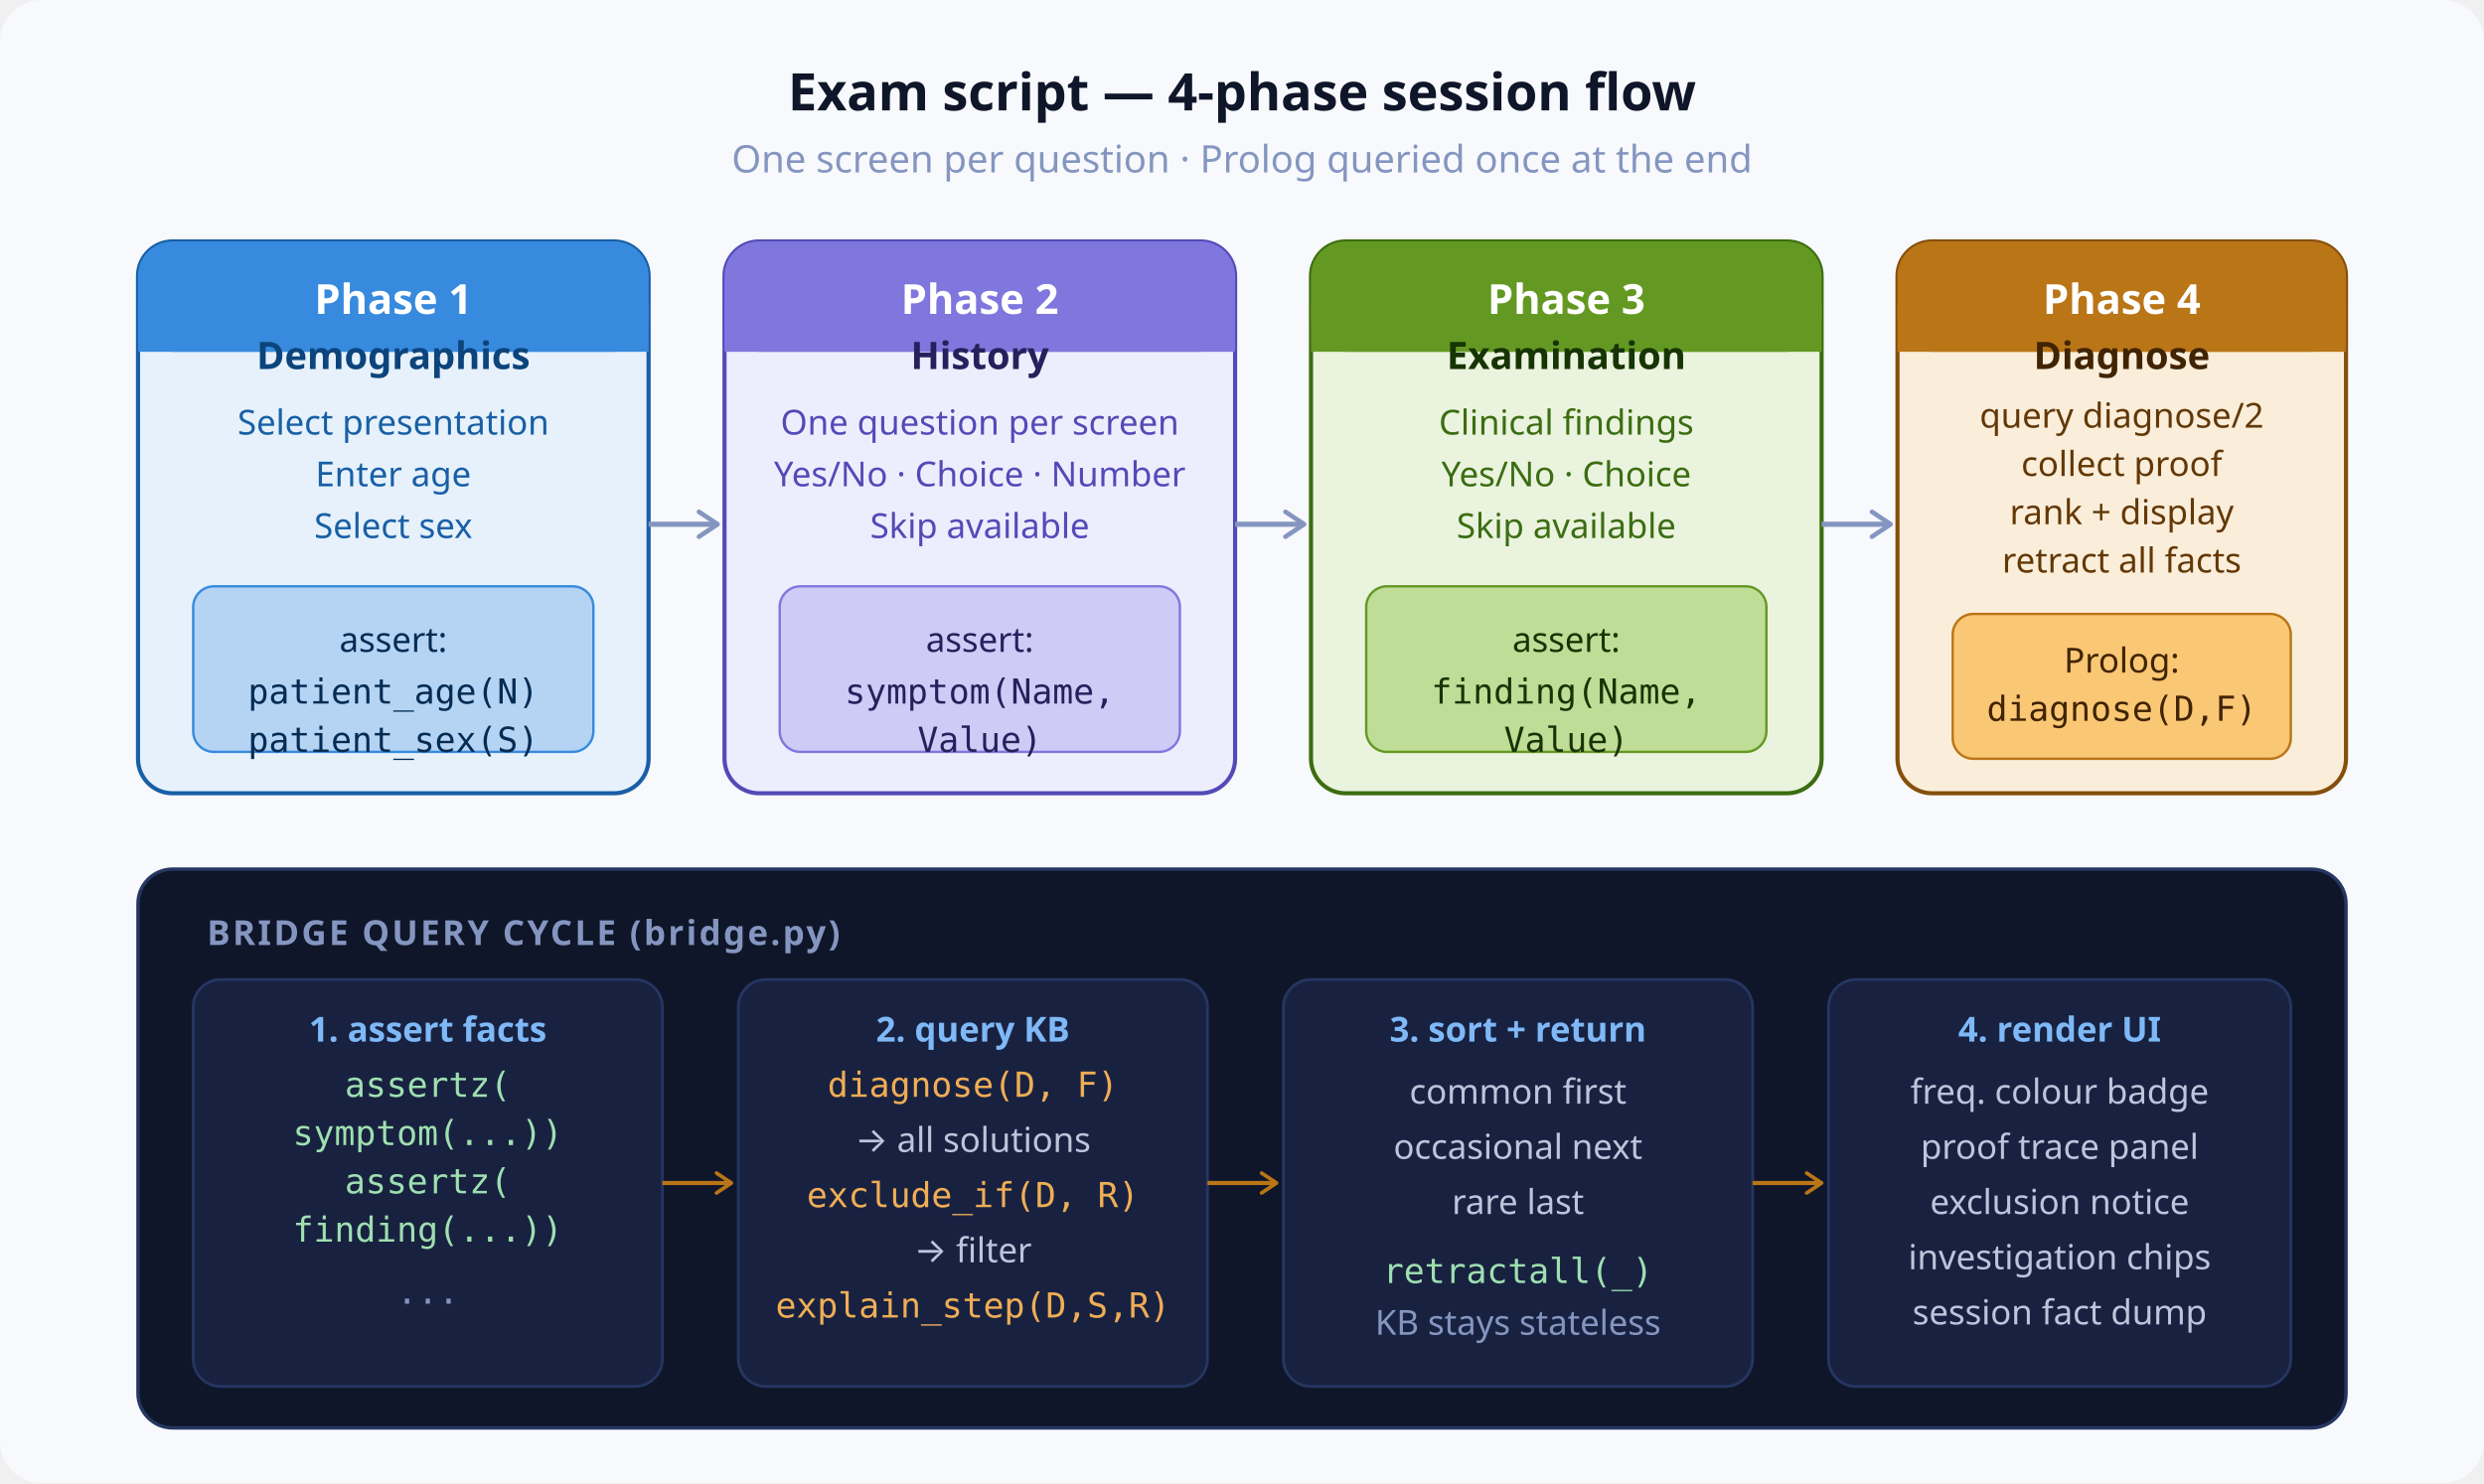
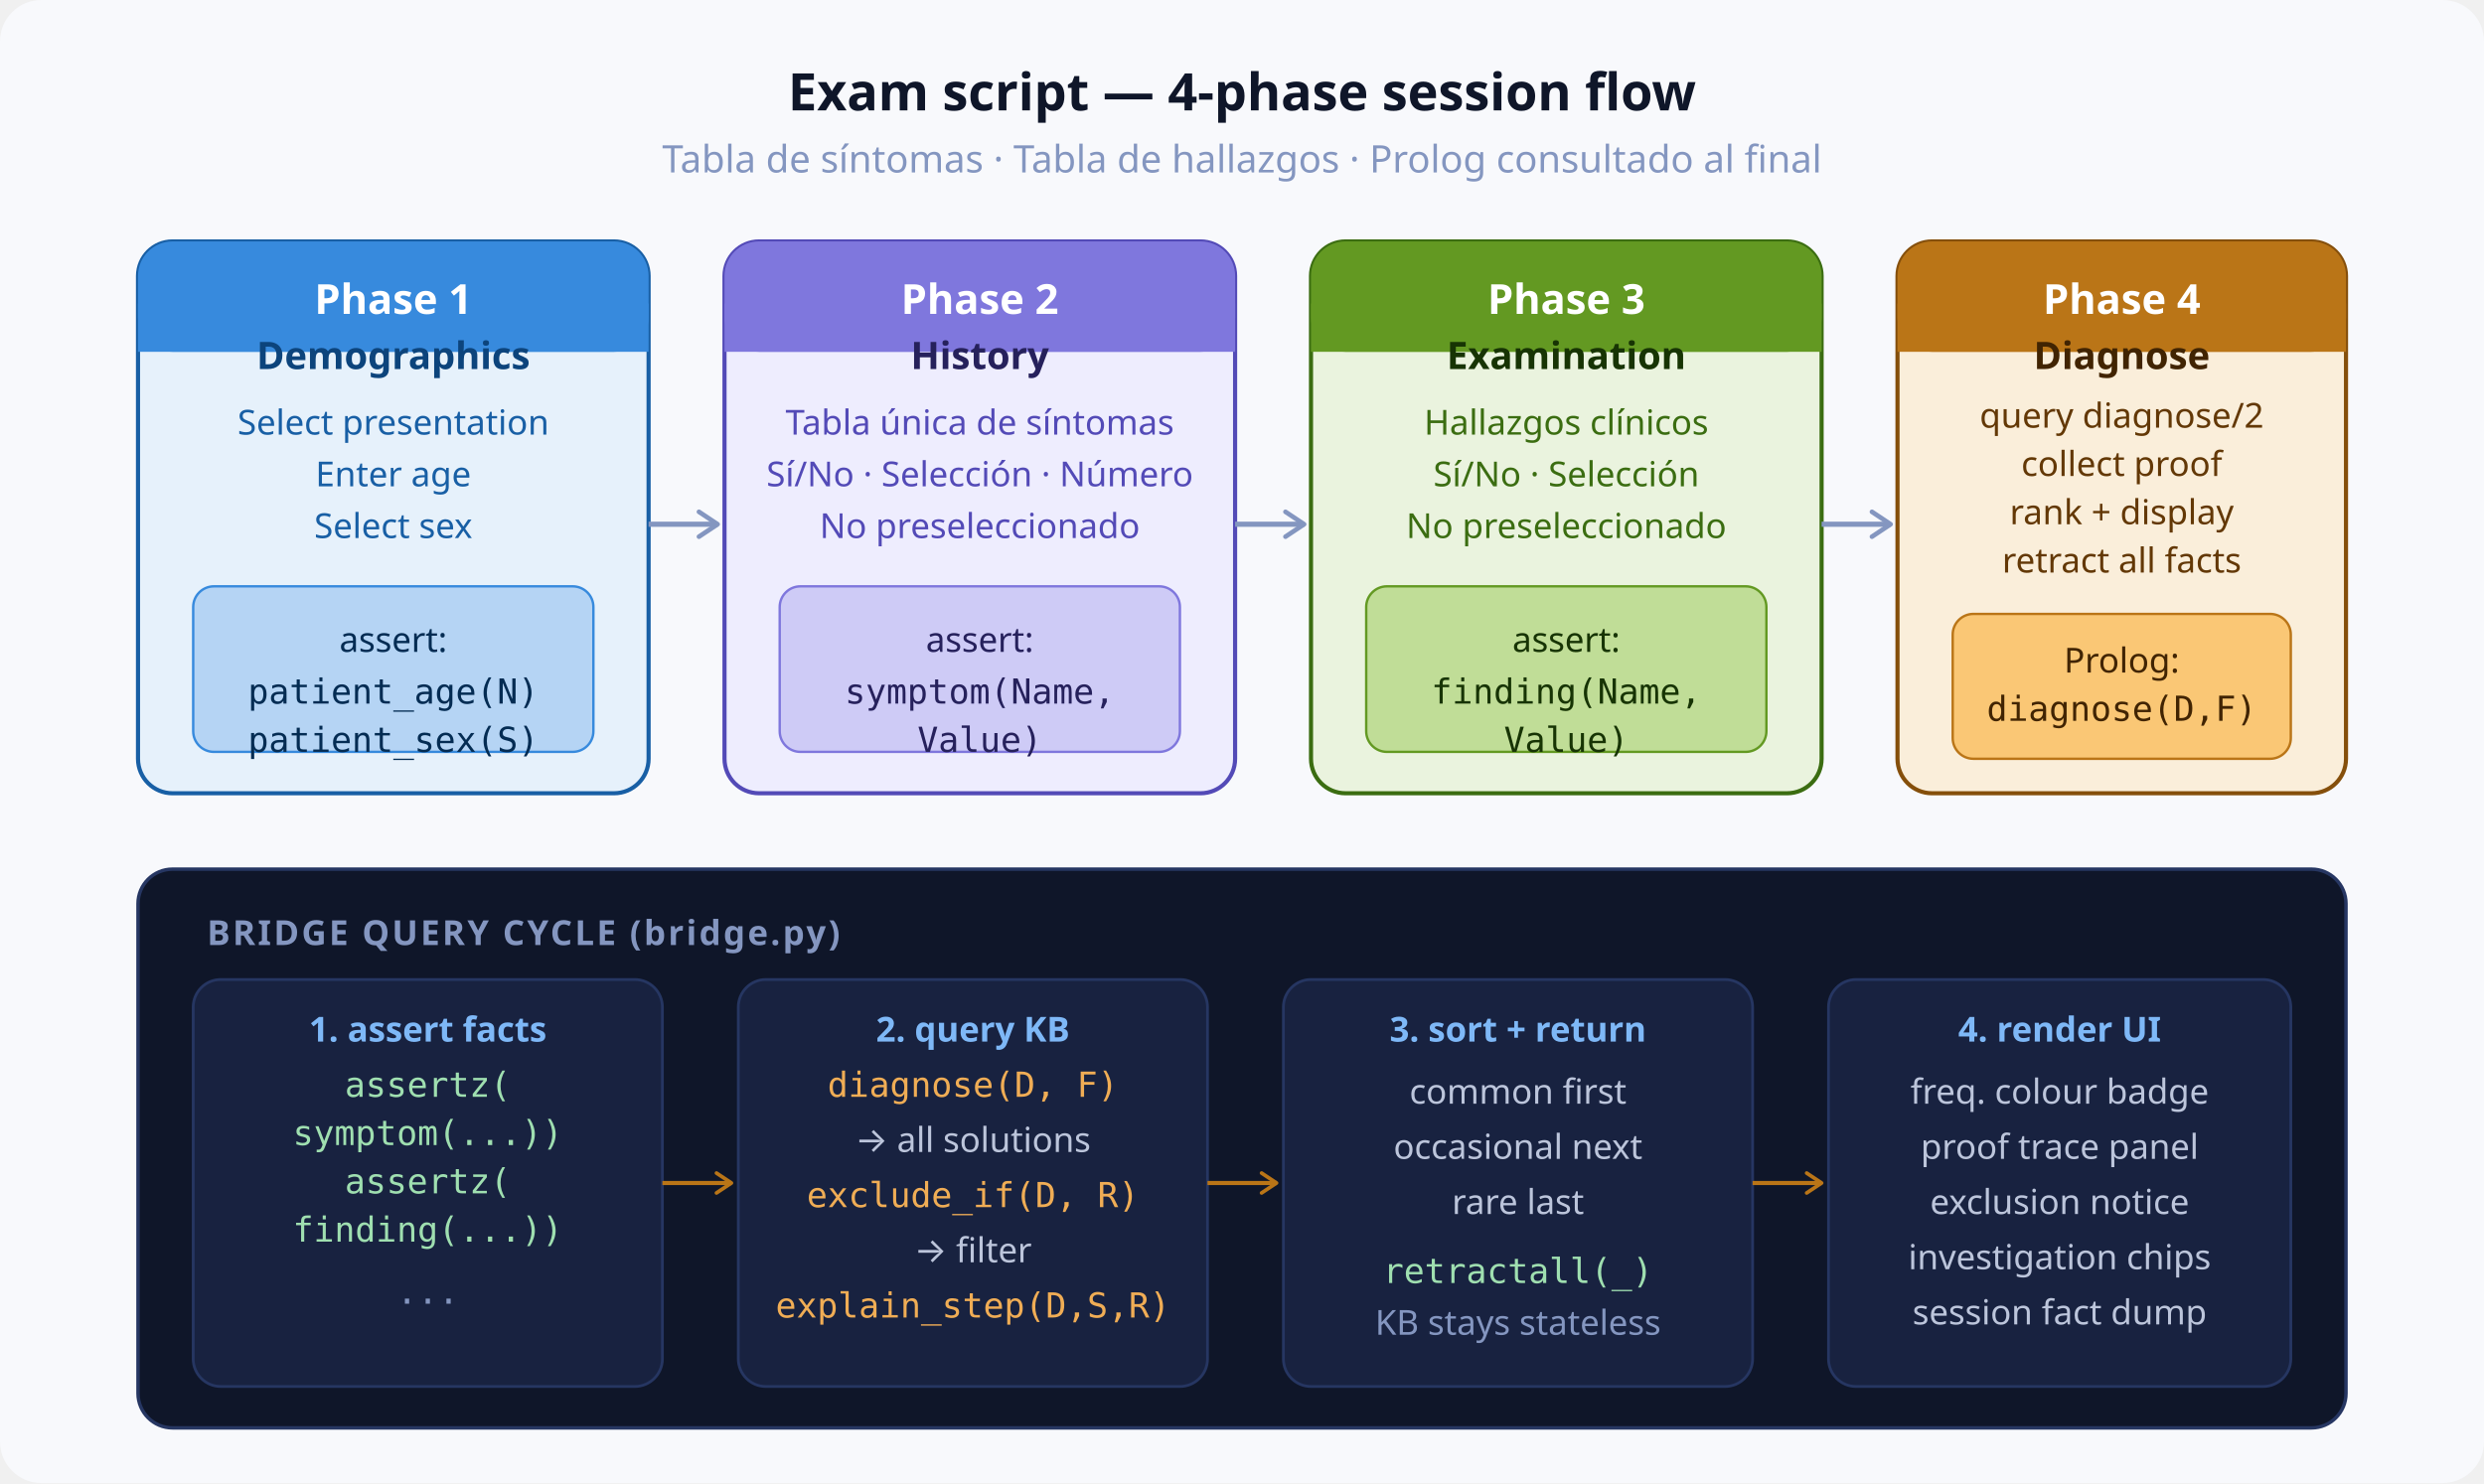
<svg xmlns="http://www.w3.org/2000/svg" width="720" height="430" viewBox="0 0 720 430" font-family="'Segoe UI', system-ui, -apple-system, sans-serif">
  <rect width="720" height="430" fill="#f8f9fc" rx="12" />
  <text x="360" y="32" text-anchor="middle" font-size="15" font-weight="600" fill="#0f1629">Exam script — 4-phase session flow</text>
-   <text x="360" y="50" text-anchor="middle" font-size="11" fill="#8496c0">One screen per question · Prolog queried once at the end</text>
+   <text x="360" y="50" text-anchor="middle" font-size="11" fill="#8496c0">Tabla de síntomas · Tabla de hallazgos · Prolog consultado al final</text>
  <defs>
    <marker id="arrFlow" viewBox="0 0 10 10" refX="8" refY="5" markerWidth="6" markerHeight="6" orient="auto-start-reverse">
      <path d="M2 1L8 5L2 9" fill="none" stroke="#8496c0" stroke-width="1.5" stroke-linecap="round" stroke-linejoin="round" />
    </marker>
    <marker id="arrProlog" viewBox="0 0 10 10" refX="8" refY="5" markerWidth="6" markerHeight="6" orient="auto-start-reverse">
      <path d="M2 1L8 5L2 9" fill="none" stroke="#BA7517" stroke-width="1.5" stroke-linecap="round" stroke-linejoin="round" />
    </marker>
  </defs>
  <rect x="40" y="70" width="148" height="160" rx="10" fill="#E6F1FB" stroke="#185FA5" stroke-width="1.2" />
  <rect x="40" y="70" width="148" height="32" rx="10" fill="#378ADD" />
  <rect x="40" y="88" width="148" height="14" fill="#378ADD" />
  <text x="114" y="91" text-anchor="middle" font-size="12" font-weight="700" fill="#fff">Phase 1</text>
  <text x="114" y="107" text-anchor="middle" font-size="11" font-weight="600" fill="#0C447C">Demographics</text>
  <text x="114" y="126" text-anchor="middle" font-size="10" fill="#185FA5">Select presentation</text>
  <text x="114" y="141" text-anchor="middle" font-size="10" fill="#185FA5">Enter age</text>
  <text x="114" y="156" text-anchor="middle" font-size="10" fill="#185FA5">Select sex</text>
  <rect x="56" y="170" width="116" height="48" rx="6" fill="#B5D4F4" stroke="#378ADD" stroke-width="0.7" />
  <text x="114" y="189" text-anchor="middle" font-size="10" fill="#042C53" font-weight="500">assert:</text>
  <text x="114" y="204" text-anchor="middle" font-size="10" fill="#042C53" font-family="monospace">patient_age(N)</text>
  <text x="114" y="218" text-anchor="middle" font-size="10" fill="#042C53" font-family="monospace">patient_sex(S)</text>
  <line x1="188" y1="152" x2="208" y2="152" stroke="#8496c0" stroke-width="1.5" marker-end="url(#arrFlow)" />
  <rect x="210" y="70" width="148" height="160" rx="10" fill="#EEEDFE" stroke="#534AB7" stroke-width="1.2" />
  <rect x="210" y="70" width="148" height="32" rx="10" fill="#7F77DD" />
  <rect x="210" y="88" width="148" height="14" fill="#7F77DD" />
  <text x="284" y="91" text-anchor="middle" font-size="12" font-weight="700" fill="#fff">Phase 2</text>
  <text x="284" y="107" text-anchor="middle" font-size="11" font-weight="600" fill="#26215C">History</text>
-   <text x="284" y="126" text-anchor="middle" font-size="10" fill="#534AB7">One question per screen</text>
-   <text x="284" y="141" text-anchor="middle" font-size="10" fill="#534AB7">Yes/No · Choice · Number</text>
-   <text x="284" y="156" text-anchor="middle" font-size="10" fill="#534AB7">Skip available</text>
+   <text x="284" y="126" text-anchor="middle" font-size="10" fill="#534AB7">Tabla única de síntomas</text>
+   <text x="284" y="141" text-anchor="middle" font-size="10" fill="#534AB7">Sí/No · Selección · Número</text>
+   <text x="284" y="156" text-anchor="middle" font-size="10" fill="#534AB7">No preseleccionado</text>
  <rect x="226" y="170" width="116" height="48" rx="6" fill="#CECBF6" stroke="#7F77DD" stroke-width="0.7" />
  <text x="284" y="189" text-anchor="middle" font-size="10" fill="#26215C" font-weight="500">assert:</text>
  <text x="284" y="204" text-anchor="middle" font-size="10" fill="#26215C" font-family="monospace">symptom(Name,</text>
  <text x="284" y="218" text-anchor="middle" font-size="10" fill="#26215C" font-family="monospace">  Value)</text>
  <line x1="358" y1="152" x2="378" y2="152" stroke="#8496c0" stroke-width="1.5" marker-end="url(#arrFlow)" />
  <rect x="380" y="70" width="148" height="160" rx="10" fill="#EAF3DE" stroke="#3B6D11" stroke-width="1.2" />
  <rect x="380" y="70" width="148" height="32" rx="10" fill="#639922" />
  <rect x="380" y="88" width="148" height="14" fill="#639922" />
  <text x="454" y="91" text-anchor="middle" font-size="12" font-weight="700" fill="#fff">Phase 3</text>
  <text x="454" y="107" text-anchor="middle" font-size="11" font-weight="600" fill="#173404">Examination</text>
-   <text x="454" y="126" text-anchor="middle" font-size="10" fill="#3B6D11">Clinical findings</text>
-   <text x="454" y="141" text-anchor="middle" font-size="10" fill="#3B6D11">Yes/No · Choice</text>
-   <text x="454" y="156" text-anchor="middle" font-size="10" fill="#3B6D11">Skip available</text>
+   <text x="454" y="126" text-anchor="middle" font-size="10" fill="#3B6D11">Hallazgos clínicos</text>
+   <text x="454" y="141" text-anchor="middle" font-size="10" fill="#3B6D11">Sí/No · Selección</text>
+   <text x="454" y="156" text-anchor="middle" font-size="10" fill="#3B6D11">No preseleccionado</text>
  <rect x="396" y="170" width="116" height="48" rx="6" fill="#C0DD97" stroke="#639922" stroke-width="0.7" />
  <text x="454" y="189" text-anchor="middle" font-size="10" fill="#173404" font-weight="500">assert:</text>
  <text x="454" y="204" text-anchor="middle" font-size="10" fill="#173404" font-family="monospace">finding(Name,</text>
  <text x="454" y="218" text-anchor="middle" font-size="10" fill="#173404" font-family="monospace">  Value)</text>
  <line x1="528" y1="152" x2="548" y2="152" stroke="#8496c0" stroke-width="1.5" marker-end="url(#arrFlow)" />
  <rect x="550" y="70" width="130" height="160" rx="10" fill="#FAEEDA" stroke="#854F0B" stroke-width="1.2" />
  <rect x="550" y="70" width="130" height="32" rx="10" fill="#BA7517" />
  <rect x="550" y="88" width="130" height="14" fill="#BA7517" />
  <text x="615" y="91" text-anchor="middle" font-size="12" font-weight="700" fill="#fff">Phase 4</text>
  <text x="615" y="107" text-anchor="middle" font-size="11" font-weight="600" fill="#412402">Diagnose</text>
  <text x="615" y="124" text-anchor="middle" font-size="10" fill="#633806">query diagnose/2</text>
  <text x="615" y="138" text-anchor="middle" font-size="10" fill="#633806">collect proof</text>
  <text x="615" y="152" text-anchor="middle" font-size="10" fill="#633806">rank + display</text>
  <text x="615" y="166" text-anchor="middle" font-size="10" fill="#633806">retract all facts</text>
  <rect x="566" y="178" width="98" height="42" rx="6" fill="#FAC775" stroke="#BA7517" stroke-width="0.7" />
  <text x="615" y="195" text-anchor="middle" font-size="10" fill="#412402" font-weight="500">Prolog:</text>
  <text x="615" y="209" text-anchor="middle" font-size="10" fill="#412402" font-family="monospace">diagnose(D,F)</text>
  <rect x="40" y="252" width="640" height="162" rx="10" fill="#0f1629" stroke="#263662" stroke-width="1" />
  <text x="60" y="274" font-size="10" font-weight="600" fill="#8496c0" letter-spacing="0.07em">BRIDGE QUERY CYCLE  (bridge.py)</text>
  <rect x="56" y="284" width="136" height="118" rx="8" fill="#182240" stroke="#263662" stroke-width="0.8" />
  <text x="124" y="302" text-anchor="middle" font-size="10" font-weight="600" fill="#7eb8f7">1. assert facts</text>
  <text x="124" y="318" text-anchor="middle" font-size="10" fill="#9fdfb0" font-family="monospace">assertz(</text>
  <text x="124" y="332" text-anchor="middle" font-size="10" fill="#9fdfb0" font-family="monospace">  symptom(...))</text>
  <text x="124" y="346" text-anchor="middle" font-size="10" fill="#9fdfb0" font-family="monospace">assertz(</text>
  <text x="124" y="360" text-anchor="middle" font-size="10" fill="#9fdfb0" font-family="monospace">  finding(...))</text>
  <text x="124" y="378" text-anchor="middle" font-size="10" fill="#8496c0" font-family="monospace">...</text>
  <line x1="192" y1="343" x2="212" y2="343" stroke="#BA7517" stroke-width="1.2" marker-end="url(#arrProlog)" />
  <rect x="214" y="284" width="136" height="118" rx="8" fill="#182240" stroke="#263662" stroke-width="0.8" />
  <text x="282" y="302" text-anchor="middle" font-size="10" font-weight="600" fill="#7eb8f7">2. query KB</text>
  <text x="282" y="318" text-anchor="middle" font-size="10" fill="#f0ad55" font-family="monospace">diagnose(D, F)</text>
  <text x="282" y="334" text-anchor="middle" font-size="10" fill="#bcc5db">→ all solutions</text>
  <text x="282" y="350" text-anchor="middle" font-size="10" fill="#f0ad55" font-family="monospace">exclude_if(D, R)</text>
  <text x="282" y="366" text-anchor="middle" font-size="10" fill="#bcc5db">→ filter</text>
  <text x="282" y="382" text-anchor="middle" font-size="10" fill="#f0ad55" font-family="monospace">explain_step(D,S,R)</text>
  <line x1="350" y1="343" x2="370" y2="343" stroke="#BA7517" stroke-width="1.2" marker-end="url(#arrProlog)" />
  <rect x="372" y="284" width="136" height="118" rx="8" fill="#182240" stroke="#263662" stroke-width="0.8" />
  <text x="440" y="302" text-anchor="middle" font-size="10" font-weight="600" fill="#7eb8f7">3. sort + return</text>
  <text x="440" y="320" text-anchor="middle" font-size="10" fill="#bcc5db">common first</text>
  <text x="440" y="336" text-anchor="middle" font-size="10" fill="#bcc5db">occasional next</text>
  <text x="440" y="352" text-anchor="middle" font-size="10" fill="#bcc5db">rare last</text>
  <text x="440" y="372" text-anchor="middle" font-size="10" fill="#9fdfb0" font-family="monospace">retractall(_)</text>
  <text x="440" y="387" text-anchor="middle" font-size="10" fill="#8496c0">KB stays stateless</text>
  <line x1="508" y1="343" x2="528" y2="343" stroke="#BA7517" stroke-width="1.2" marker-end="url(#arrProlog)" />
  <rect x="530" y="284" width="134" height="118" rx="8" fill="#182240" stroke="#263662" stroke-width="0.8" />
  <text x="597" y="302" text-anchor="middle" font-size="10" font-weight="600" fill="#7eb8f7">4. render UI</text>
  <text x="597" y="320" text-anchor="middle" font-size="10" fill="#bcc5db">freq. colour badge</text>
  <text x="597" y="336" text-anchor="middle" font-size="10" fill="#bcc5db">proof trace panel</text>
  <text x="597" y="352" text-anchor="middle" font-size="10" fill="#bcc5db">exclusion notice</text>
  <text x="597" y="368" text-anchor="middle" font-size="10" fill="#bcc5db">investigation chips</text>
  <text x="597" y="384" text-anchor="middle" font-size="10" fill="#bcc5db">session fact dump</text>
</svg>
